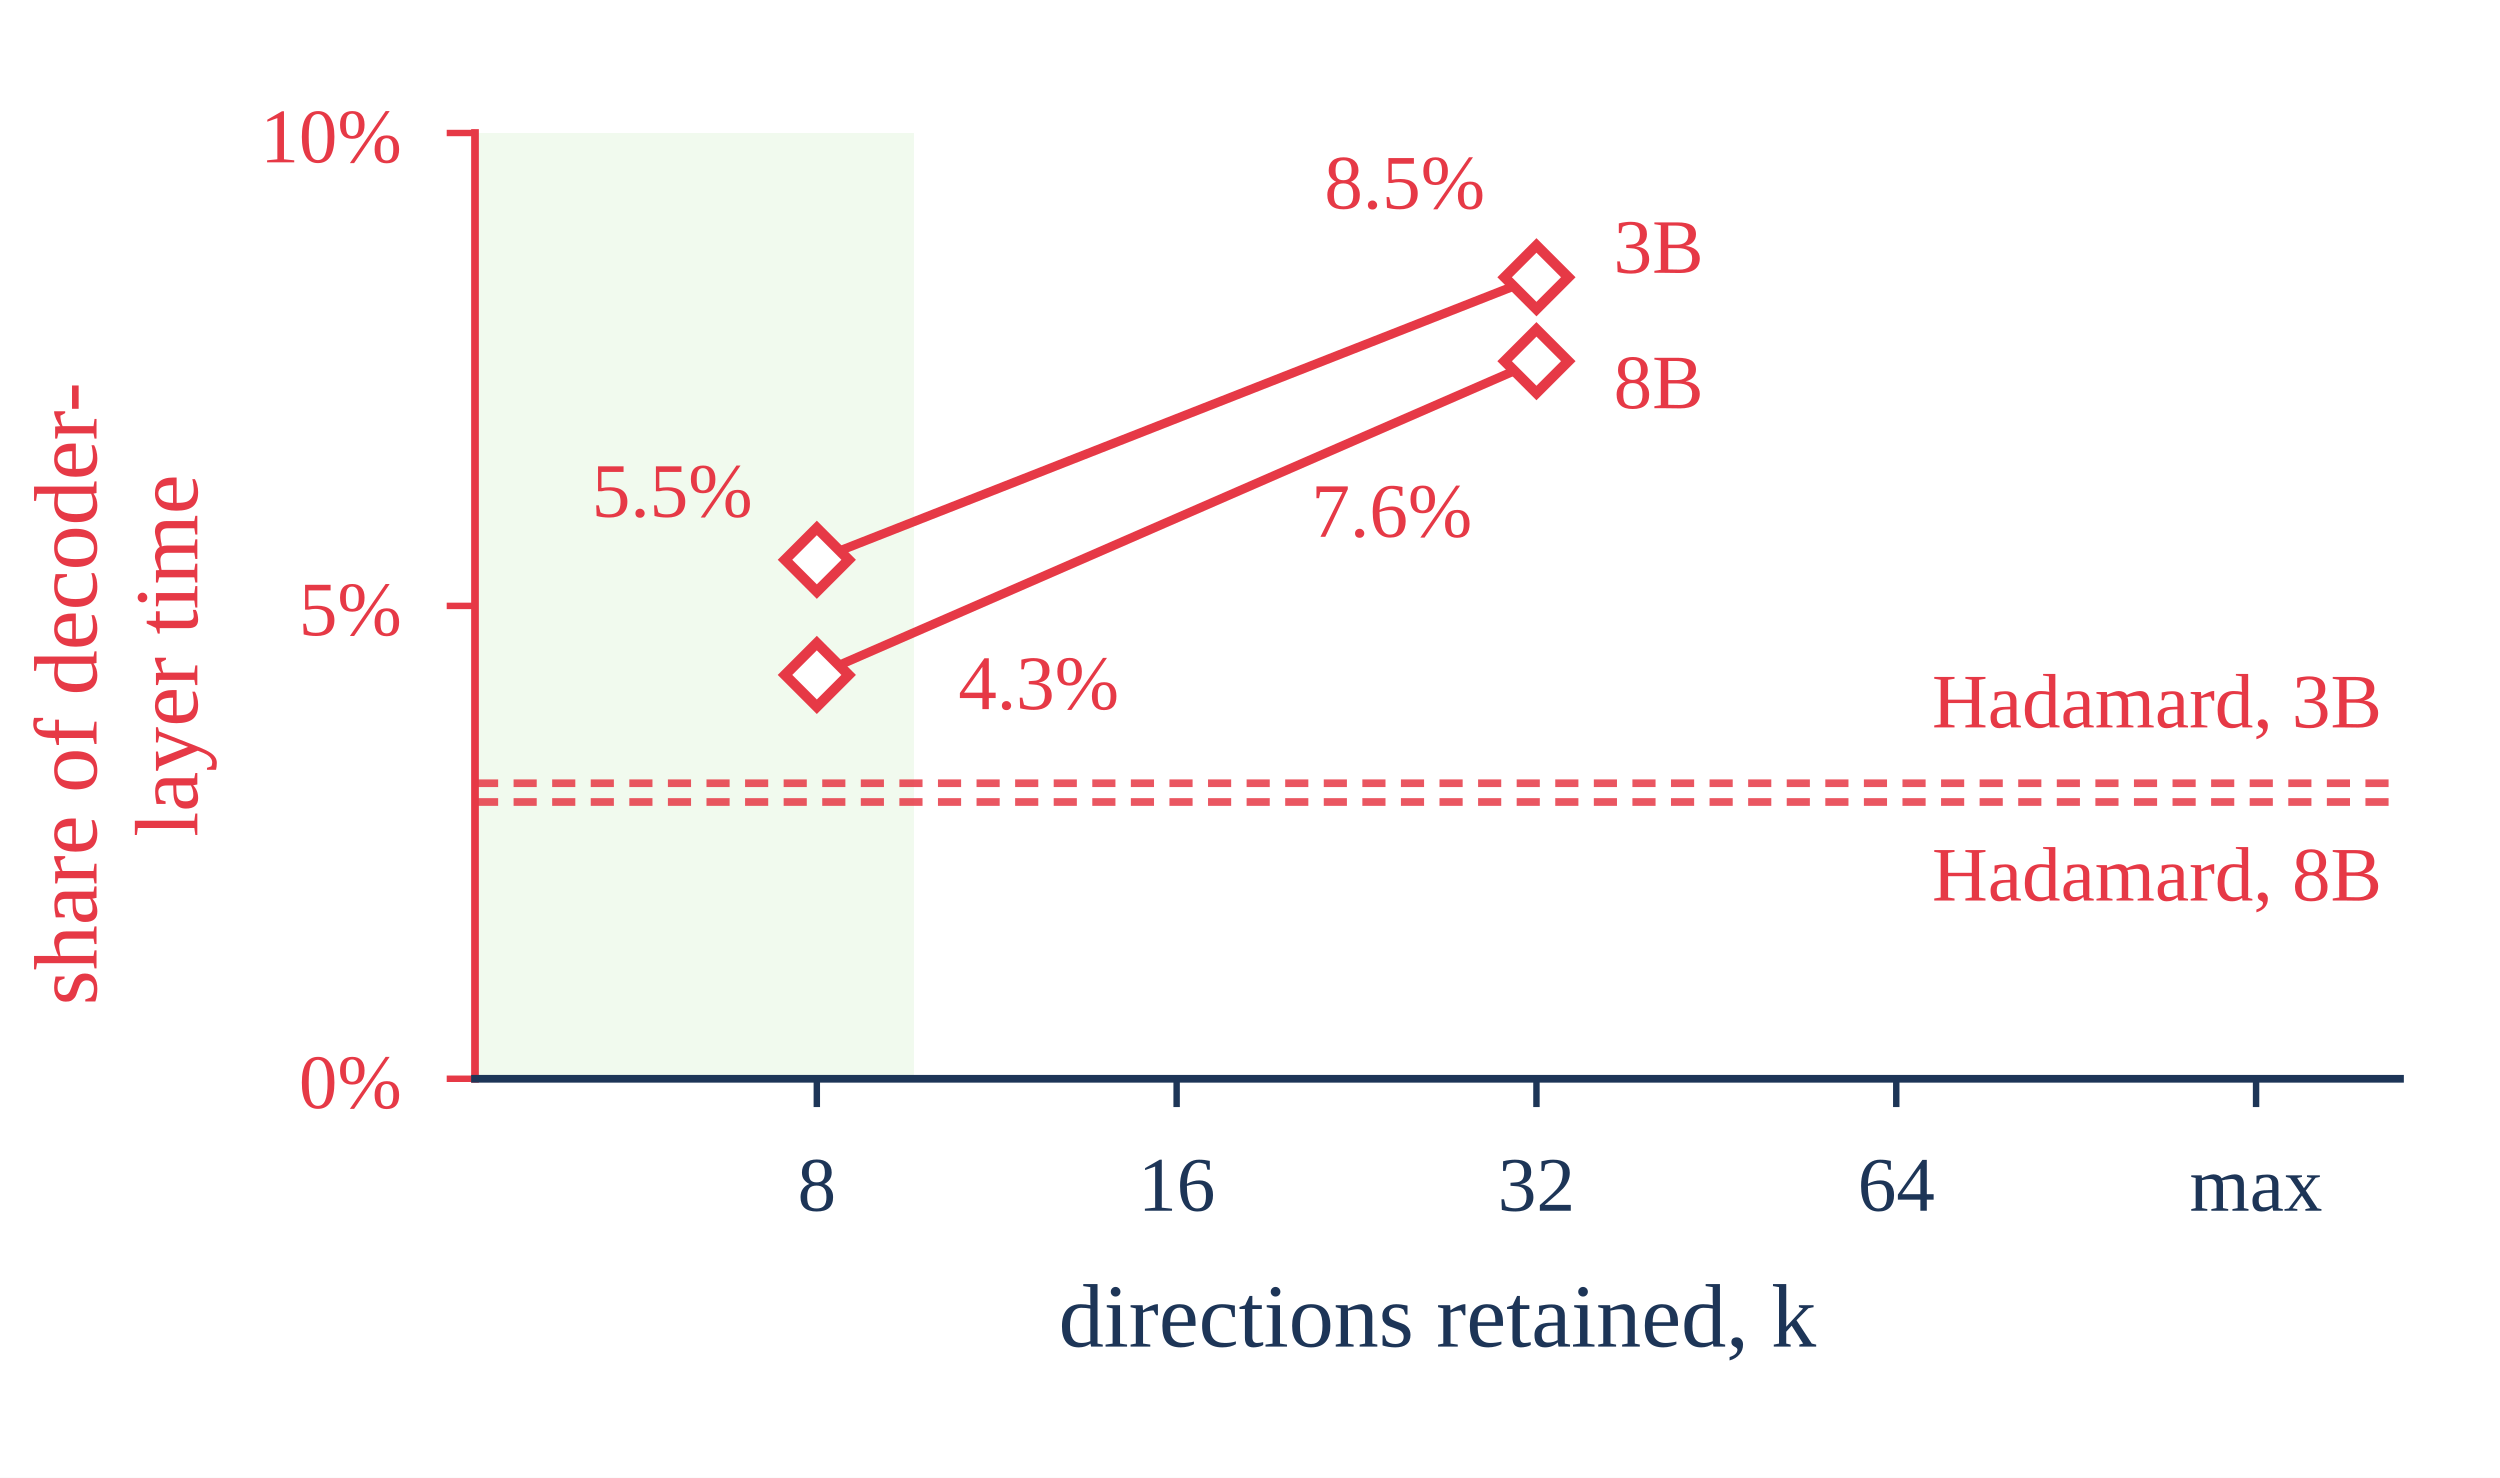
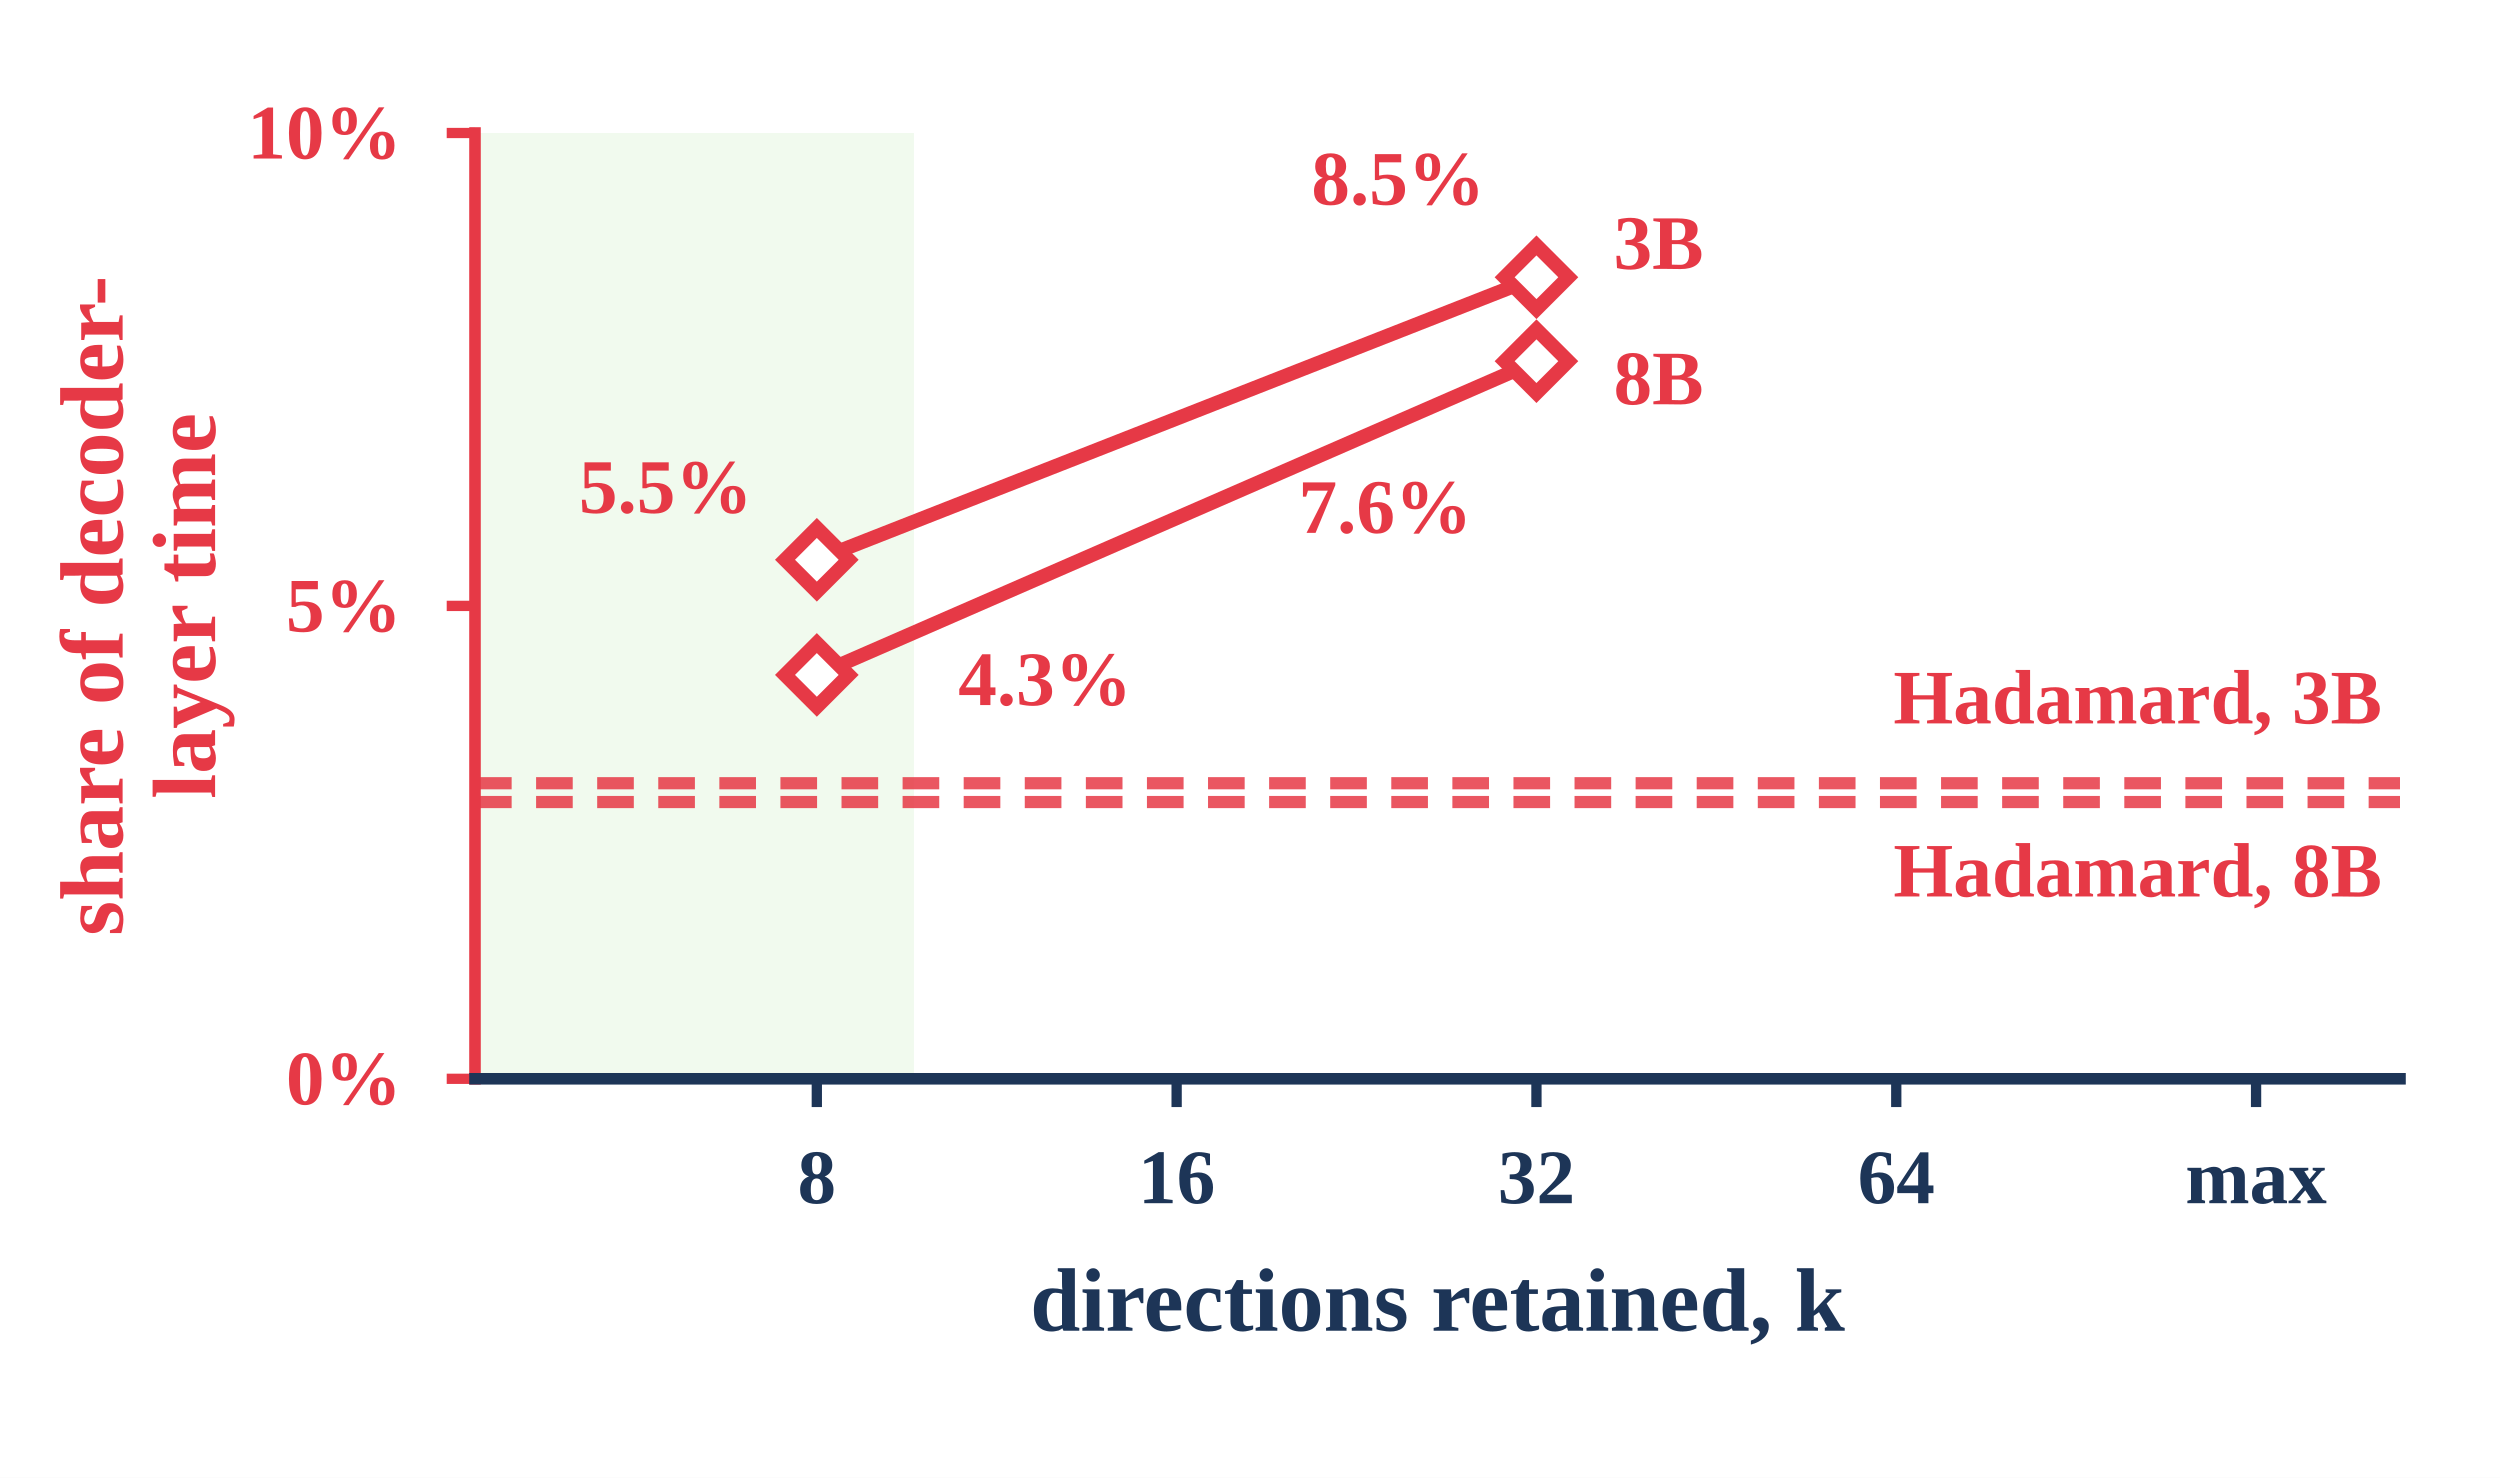
<svg xmlns="http://www.w3.org/2000/svg" xmlns:xlink="http://www.w3.org/1999/xlink" width="194.4pt" height="114.912pt" viewBox="0 0 194.4 114.912" version="1.1">
  <defs>
    <style type="text/css">*{stroke-linejoin: round; stroke-linecap: butt}</style>
  </defs>
  <g id="figure_1">
    <g id="patch_1">
      <path d="M 0 114.912 L 194.4 114.912 L 194.4 0 L 0 0 z " style="fill: #ffffff" />
    </g>
    <g id="axes_1">
      <g id="patch_2">
        <path d="M 36.936 83.886 L 186.624 83.886 L 186.624 10.342 L 36.936 10.342 z " style="fill: #ffffff" />
      </g>
      <g id="patch_3">
-         <path d="M 36.936 83.886 L 71.07 83.886 L 71.07 10.342 L 36.936 10.342 z " clip-path="url(#pc4425974df)" style="fill: #f1faee" />
+         <path d="M 36.936 83.886 L 71.07 83.886 L 71.07 10.342 L 36.936 10.342 z " clip-path="url(#p7d9c8499c1)" style="fill: #f1faee" />
      </g>
      <g id="matplotlib.axis_1">
        <g id="xtick_1">
          <g id="line2d_1">
            <defs>
-               <path id="m528917d3da" d="M 0 0 L 0 2.2 " style="stroke: #1d3557; stroke-width: 0.5" />
+               <path id="mfbeb4f3e93" d="M 0 0 L 0 2.2 " style="stroke: #1d3557; stroke-width: 0.8" />
            </defs>
            <g>
-               <use xlink:href="#m528917d3da" x="63.516" y="83.886" style="fill: #1d3557; stroke: #1d3557; stroke-width: 0.5" />
+               <use xlink:href="#mfbeb4f3e93" x="63.516" y="83.886" style="fill: #1d3557; stroke: #1d3557; stroke-width: 0.8" />
            </g>
          </g>
          <g id="text_1">
-             <text style="font-size: 6px; font-family: 'Times New Roman', 'Liberation Serif', 'DejaVu Serif', serif; text-anchor: middle; fill: #1d3557" x="63.516" y="94.145" transform="rotate(-0 63.51611 94.14482)">8</text>
+             <text style="font-weight: 700; font-size: 6px; font-family: 'Times New Roman', serif; text-anchor: middle; fill: #1d3557" x="63.516" y="93.559" transform="rotate(-0 63.51611 93.55889)">8</text>
          </g>
        </g>
        <g id="xtick_2">
          <g id="line2d_2">
            <g>
-               <use xlink:href="#m528917d3da" x="91.495" y="83.886" style="fill: #1d3557; stroke: #1d3557; stroke-width: 0.5" />
+               <use xlink:href="#mfbeb4f3e93" x="91.495" y="83.886" style="fill: #1d3557; stroke: #1d3557; stroke-width: 0.8" />
            </g>
          </g>
          <g id="text_2">
-             <text style="font-size: 6px; font-family: 'Times New Roman', 'Liberation Serif', 'DejaVu Serif', serif; text-anchor: middle; fill: #1d3557" x="91.495" y="94.145" transform="rotate(-0 91.49518 94.14482)">16</text>
+             <text style="font-weight: 700; font-size: 6px; font-family: 'Times New Roman', serif; text-anchor: middle; fill: #1d3557" x="91.495" y="93.559" transform="rotate(-0 91.49518 93.55889)">16</text>
          </g>
        </g>
        <g id="xtick_3">
          <g id="line2d_3">
            <g>
-               <use xlink:href="#m528917d3da" x="119.474" y="83.886" style="fill: #1d3557; stroke: #1d3557; stroke-width: 0.5" />
+               <use xlink:href="#mfbeb4f3e93" x="119.474" y="83.886" style="fill: #1d3557; stroke: #1d3557; stroke-width: 0.8" />
            </g>
          </g>
          <g id="text_3">
-             <text style="font-size: 6px; font-family: 'Times New Roman', 'Liberation Serif', 'DejaVu Serif', serif; text-anchor: middle; fill: #1d3557" x="119.474" y="94.145" transform="rotate(-0 119.4742 94.14482)">32</text>
+             <text style="font-weight: 700; font-size: 6px; font-family: 'Times New Roman', serif; text-anchor: middle; fill: #1d3557" x="119.474" y="93.559" transform="rotate(-0 119.4742 93.55889)">32</text>
          </g>
        </g>
        <g id="xtick_4">
          <g id="line2d_4">
            <g>
-               <use xlink:href="#m528917d3da" x="147.453" y="83.886" style="fill: #1d3557; stroke: #1d3557; stroke-width: 0.5" />
+               <use xlink:href="#mfbeb4f3e93" x="147.453" y="83.886" style="fill: #1d3557; stroke: #1d3557; stroke-width: 0.8" />
            </g>
          </g>
          <g id="text_4">
-             <text style="font-size: 6px; font-family: 'Times New Roman', 'Liberation Serif', 'DejaVu Serif', serif; text-anchor: middle; fill: #1d3557" x="147.453" y="94.145" transform="rotate(-0 147.4533 94.14482)">64</text>
+             <text style="font-weight: 700; font-size: 6px; font-family: 'Times New Roman', serif; text-anchor: middle; fill: #1d3557" x="147.453" y="93.559" transform="rotate(-0 147.4533 93.55889)">64</text>
          </g>
        </g>
        <g id="xtick_5">
          <g id="line2d_5">
            <g>
-               <use xlink:href="#m528917d3da" x="175.432" y="83.886" style="fill: #1d3557; stroke: #1d3557; stroke-width: 0.5" />
+               <use xlink:href="#mfbeb4f3e93" x="175.432" y="83.886" style="fill: #1d3557; stroke: #1d3557; stroke-width: 0.8" />
            </g>
          </g>
          <g id="text_5">
-             <text style="font-size: 6px; font-family: 'Times New Roman', 'Liberation Serif', 'DejaVu Serif', serif; text-anchor: middle; fill: #1d3557" x="175.432" y="94.145" transform="rotate(-0 175.4324 94.14482)">max</text>
+             <text style="font-weight: 700; font-size: 6px; font-family: 'Times New Roman', serif; text-anchor: middle; fill: #1d3557" x="175.432" y="93.559" transform="rotate(-0 175.4324 93.55889)">max</text>
          </g>
        </g>
        <g id="text_6">
-           <text style="font-size: 7px; font-family: 'Times New Roman', 'Liberation Serif', 'DejaVu Serif', serif; text-anchor: middle; fill: #1d3557" x="111.78" y="104.712" transform="rotate(-0 111.78 104.7115)">directions retained, k</text>
+           <text style="font-weight: 700; font-size: 7px; font-family: 'Times New Roman', serif; text-anchor: middle; fill: #1d3557" x="111.78" y="103.478" transform="rotate(-0 111.78 103.4776)">directions retained, k</text>
        </g>
      </g>
      <g id="matplotlib.axis_2">
        <g id="ytick_1">
          <g id="line2d_6">
            <defs>
-               <path id="m7370c6e7af" d="M 0 0 L -2.2 0 " style="stroke: #e63946; stroke-width: 0.5" />
+               <path id="m90825b2015" d="M 0 0 L -2.2 0 " style="stroke: #e63946; stroke-width: 0.8" />
            </defs>
            <g>
-               <use xlink:href="#m7370c6e7af" x="36.936" y="83.886" style="fill: #e63946; stroke: #e63946; stroke-width: 0.5" />
+               <use xlink:href="#m90825b2015" x="36.936" y="83.886" style="fill: #e63946; stroke: #e63946; stroke-width: 0.8" />
            </g>
          </g>
          <g id="text_7">
-             <text style="font-size: 6px; font-family: 'Times New Roman', 'Liberation Serif', 'DejaVu Serif', serif; text-anchor: end; fill: #e63946" x="31.236" y="86.165" transform="rotate(-0 31.236 86.16529)">0%</text>
+             <text style="font-weight: 700; font-size: 6px; font-family: 'Times New Roman', serif; text-anchor: end; fill: #e63946" x="31.236" y="85.872" transform="rotate(-0 31.236 85.87232)">0%</text>
          </g>
        </g>
        <g id="ytick_2">
          <g id="line2d_7">
            <g>
-               <use xlink:href="#m7370c6e7af" x="36.936" y="47.114" style="fill: #e63946; stroke: #e63946; stroke-width: 0.5" />
+               <use xlink:href="#m90825b2015" x="36.936" y="47.114" style="fill: #e63946; stroke: #e63946; stroke-width: 0.8" />
            </g>
          </g>
          <g id="text_8">
-             <text style="font-size: 6px; font-family: 'Times New Roman', 'Liberation Serif', 'DejaVu Serif', serif; text-anchor: end; fill: #e63946" x="31.236" y="49.393" transform="rotate(-0 31.236 49.39345)">5%</text>
+             <text style="font-weight: 700; font-size: 6px; font-family: 'Times New Roman', serif; text-anchor: end; fill: #e63946" x="31.236" y="49.1" transform="rotate(-0 31.236 49.10048)">5%</text>
          </g>
        </g>
        <g id="ytick_3">
          <g id="line2d_8">
            <g>
-               <use xlink:href="#m7370c6e7af" x="36.936" y="10.342" style="fill: #e63946; stroke: #e63946; stroke-width: 0.5" />
+               <use xlink:href="#m90825b2015" x="36.936" y="10.342" style="fill: #e63946; stroke: #e63946; stroke-width: 0.8" />
            </g>
          </g>
          <g id="text_9">
-             <text style="font-size: 6px; font-family: 'Times New Roman', 'Liberation Serif', 'DejaVu Serif', serif; text-anchor: end; fill: #e63946" x="31.236" y="12.622" transform="rotate(-0 31.236 12.62161)">10%</text>
+             <text style="font-weight: 700; font-size: 6px; font-family: 'Times New Roman', serif; text-anchor: end; fill: #e63946" x="31.236" y="12.329" transform="rotate(-0 31.236 12.32864)">10%</text>
          </g>
        </g>
        <g id="text_10">
-           <text style="font-size: 7px; font-family: 'Times New Roman', 'Liberation Serif', 'DejaVu Serif', serif; fill: #e63946" transform="translate(7.506281 78.16986) rotate(-90)">share of decoder-</text>
-           <text style="font-size: 7px; font-family: 'Times New Roman', 'Liberation Serif', 'DejaVu Serif', serif; fill: #e63946" transform="translate(15.34475 65.07111) rotate(-90)">layer time</text>
+           <text style="font-weight: 700; font-size: 7px; font-family: 'Times New Roman', serif; fill: #e63946" transform="translate(9.534562 72.77548) rotate(-90)">share of decoder-</text>
+           <text style="font-weight: 700; font-size: 7px; font-family: 'Times New Roman', serif; fill: #e63946" transform="translate(16.72553 62.11415) rotate(-90)">layer time</text>
        </g>
      </g>
      <g id="line2d_9">
-         <path d="M 36.936 60.904 L 186.624 60.904 " clip-path="url(#pc4425974df)" style="fill: none; stroke-dasharray: 1.8,1.2; stroke-dashoffset: 0; stroke: #e63946; stroke-opacity: 0.85; stroke-width: 0.6" />
+         <path d="M 36.936 60.904 L 186.624 60.904 " clip-path="url(#p7d9c8499c1)" style="fill: none; stroke-dasharray: 2.85,1.9; stroke-dashoffset: 0; stroke: #e63946; stroke-opacity: 0.85; stroke-width: 0.95" />
      </g>
      <g id="line2d_10">
-         <path d="M 36.936 62.365 L 186.624 62.365 " clip-path="url(#pc4425974df)" style="fill: none; stroke-dasharray: 1.8,1.2; stroke-dashoffset: 0; stroke: #e63946; stroke-opacity: 0.85; stroke-width: 0.6" />
+         <path d="M 36.936 62.365 L 186.624 62.365 " clip-path="url(#p7d9c8499c1)" style="fill: none; stroke-dasharray: 2.85,1.9; stroke-dashoffset: 0; stroke: #e63946; stroke-opacity: 0.85; stroke-width: 0.95" />
      </g>
      <g id="patch_4">
-         <path d="M 36.936 83.886 L 36.936 10.342 " style="fill: none; stroke: #e63946; stroke-width: 0.6; stroke-linejoin: miter; stroke-linecap: square" />
+         <path d="M 36.936 83.886 L 36.936 10.342 " style="fill: none; stroke: #e63946; stroke-width: 0.9; stroke-linejoin: miter; stroke-linecap: square" />
      </g>
      <g id="patch_5">
-         <path d="M 36.936 83.886 L 186.624 83.886 " style="fill: none; stroke: #1d3557; stroke-width: 0.6; stroke-linejoin: miter; stroke-linecap: square" />
+         <path d="M 36.936 83.886 L 186.624 83.886 " style="fill: none; stroke: #1d3557; stroke-width: 0.9; stroke-linejoin: miter; stroke-linecap: square" />
      </g>
      <g id="line2d_11">
-         <path d="M 63.516 43.528 L 119.474 21.56 " clip-path="url(#pc4425974df)" style="fill: none; stroke: #e63946; stroke-width: 0.7; stroke-linecap: square" />
+         <path d="M 63.516 43.528 L 119.474 21.56 " clip-path="url(#p7d9c8499c1)" style="fill: none; stroke: #e63946; stroke-width: 1.1; stroke-linecap: square" />
        <defs>
-           <path id="m60b76aef90" d="M -0 2.475 L 2.475 0 L 0 -2.475 L -2.475 -0 z " style="stroke: #e63946; stroke-width: 0.8; stroke-linejoin: miter" />
+           <path id="m014fd4db70" d="M -0 2.475 L 2.475 0 L 0 -2.475 L -2.475 -0 z " style="stroke: #e63946; stroke-width: 1.1; stroke-linejoin: miter" />
        </defs>
-         <g clip-path="url(#pc4425974df)">
-           <use xlink:href="#m60b76aef90" x="63.516" y="43.528" style="fill: #ffffff; stroke: #e63946; stroke-width: 0.8; stroke-linejoin: miter" />
-           <use xlink:href="#m60b76aef90" x="119.474" y="21.56" style="fill: #ffffff; stroke: #e63946; stroke-width: 0.8; stroke-linejoin: miter" />
+         <g clip-path="url(#p7d9c8499c1)">
+           <use xlink:href="#m014fd4db70" x="63.516" y="43.528" style="fill: #ffffff; stroke: #e63946; stroke-width: 1.1; stroke-linejoin: miter" />
+           <use xlink:href="#m014fd4db70" x="119.474" y="21.56" style="fill: #ffffff; stroke: #e63946; stroke-width: 1.1; stroke-linejoin: miter" />
        </g>
      </g>
      <g id="text_11">
-         <text style="font-size: 6px; font-family: 'Times New Roman', 'Liberation Serif', 'DejaVu Serif', serif; text-anchor: end; fill: #e63946" x="58.516" y="40.184" transform="rotate(-0 58.51611 40.18371)">5.5%</text>
+         <text style="font-weight: 700; font-size: 6px; font-family: 'Times New Roman', serif; text-anchor: end; fill: #e63946" x="58.516" y="39.873" transform="rotate(-0 58.51611 39.87293)">5.5%</text>
      </g>
      <g id="text_12">
-         <text style="font-size: 6px; font-family: 'Times New Roman', 'Liberation Serif', 'DejaVu Serif', serif; text-anchor: end; fill: #e63946" x="115.474" y="16.215" transform="rotate(-0 115.4742 16.21545)">8.5%</text>
+         <text style="font-weight: 700; font-size: 6px; font-family: 'Times New Roman', serif; text-anchor: end; fill: #e63946" x="115.474" y="15.905" transform="rotate(-0 115.4742 15.90467)">8.5%</text>
      </g>
      <g id="text_13">
-         <text style="font-size: 6px; font-family: 'Times New Roman', 'Liberation Serif', 'DejaVu Serif', serif; text-anchor: start; fill: #e63946" x="125.474" y="21.215" transform="rotate(-0 125.4742 21.21545)">3B</text>
+         <text style="font-weight: 700; font-size: 6px; font-family: 'Times New Roman', serif; text-anchor: start; fill: #e63946" x="125.474" y="20.905" transform="rotate(-0 125.4742 20.90467)">3B</text>
      </g>
      <g id="text_14">
-         <text style="font-size: 6px; font-family: 'Times New Roman', 'Liberation Serif', 'DejaVu Serif', serif; text-anchor: end; fill: #e63946" x="185.225" y="56.56" transform="rotate(-0 185.225 56.55952)">Hadamard, 3B</text>
+         <text style="font-weight: 700; font-size: 6px; font-family: 'Times New Roman', serif; text-anchor: end; fill: #e63946" x="185.225" y="56.249" transform="rotate(-0 185.225 56.24874)">Hadamard, 3B</text>
      </g>
      <g id="line2d_12">
-         <path d="M 63.516 52.482 L 119.474 28.086 " clip-path="url(#pc4425974df)" style="fill: none; stroke: #e63946; stroke-width: 0.7; stroke-linecap: square" />
-         <g clip-path="url(#pc4425974df)">
-           <use xlink:href="#m60b76aef90" x="63.516" y="52.482" style="fill: #ffffff; stroke: #e63946; stroke-width: 0.8; stroke-linejoin: miter" />
-           <use xlink:href="#m60b76aef90" x="119.474" y="28.086" style="fill: #ffffff; stroke: #e63946; stroke-width: 0.8; stroke-linejoin: miter" />
+         <path d="M 63.516 52.482 L 119.474 28.086 " clip-path="url(#p7d9c8499c1)" style="fill: none; stroke: #e63946; stroke-width: 1.1; stroke-linecap: square" />
+         <g clip-path="url(#p7d9c8499c1)">
+           <use xlink:href="#m014fd4db70" x="63.516" y="52.482" style="fill: #ffffff; stroke: #e63946; stroke-width: 1.1; stroke-linejoin: miter" />
+           <use xlink:href="#m014fd4db70" x="119.474" y="28.086" style="fill: #ffffff; stroke: #e63946; stroke-width: 1.1; stroke-linejoin: miter" />
        </g>
      </g>
      <g id="text_15">
-         <text style="font-size: 6px; font-family: 'Times New Roman', 'Liberation Serif', 'DejaVu Serif', serif; text-anchor: start; fill: #e63946" x="74.516" y="55.138" transform="rotate(-0 74.51611 55.13781)">4.3%</text>
+         <text style="font-weight: 700; font-size: 6px; font-family: 'Times New Roman', serif; text-anchor: start; fill: #e63946" x="74.516" y="54.827" transform="rotate(-0 74.51611 54.82703)">4.3%</text>
      </g>
      <g id="text_16">
-         <text style="font-size: 6px; font-family: 'Times New Roman', 'Liberation Serif', 'DejaVu Serif', serif; text-anchor: end; fill: #e63946" x="114.474" y="41.742" transform="rotate(-0 114.4742 41.7415)">7.6%</text>
+         <text style="font-weight: 700; font-size: 6px; font-family: 'Times New Roman', serif; text-anchor: end; fill: #e63946" x="114.474" y="41.431" transform="rotate(-0 114.4742 41.43072)">7.6%</text>
      </g>
      <g id="text_17">
-         <text style="font-size: 6px; font-family: 'Times New Roman', 'Liberation Serif', 'DejaVu Serif', serif; text-anchor: start; fill: #e63946" x="125.474" y="31.742" transform="rotate(-0 125.4742 31.7415)">8B</text>
+         <text style="font-weight: 700; font-size: 6px; font-family: 'Times New Roman', serif; text-anchor: start; fill: #e63946" x="125.474" y="31.431" transform="rotate(-0 125.4742 31.43072)">8B</text>
      </g>
      <g id="text_18">
-         <text style="font-size: 6px; font-family: 'Times New Roman', 'Liberation Serif', 'DejaVu Serif', serif; text-anchor: end; fill: #e63946" x="185.225" y="70.021" transform="rotate(-0 185.225 70.02059)">Hadamard, 8B</text>
+         <text style="font-weight: 700; font-size: 6px; font-family: 'Times New Roman', serif; text-anchor: end; fill: #e63946" x="185.225" y="69.71" transform="rotate(-0 185.225 69.70981)">Hadamard, 8B</text>
      </g>
    </g>
  </g>
  <defs>
-     <clipPath id="pc4425974df">
+     <clipPath id="p7d9c8499c1">
      <rect x="36.936" y="10.342" width="149.688" height="73.544" />
    </clipPath>
  </defs>
</svg>
